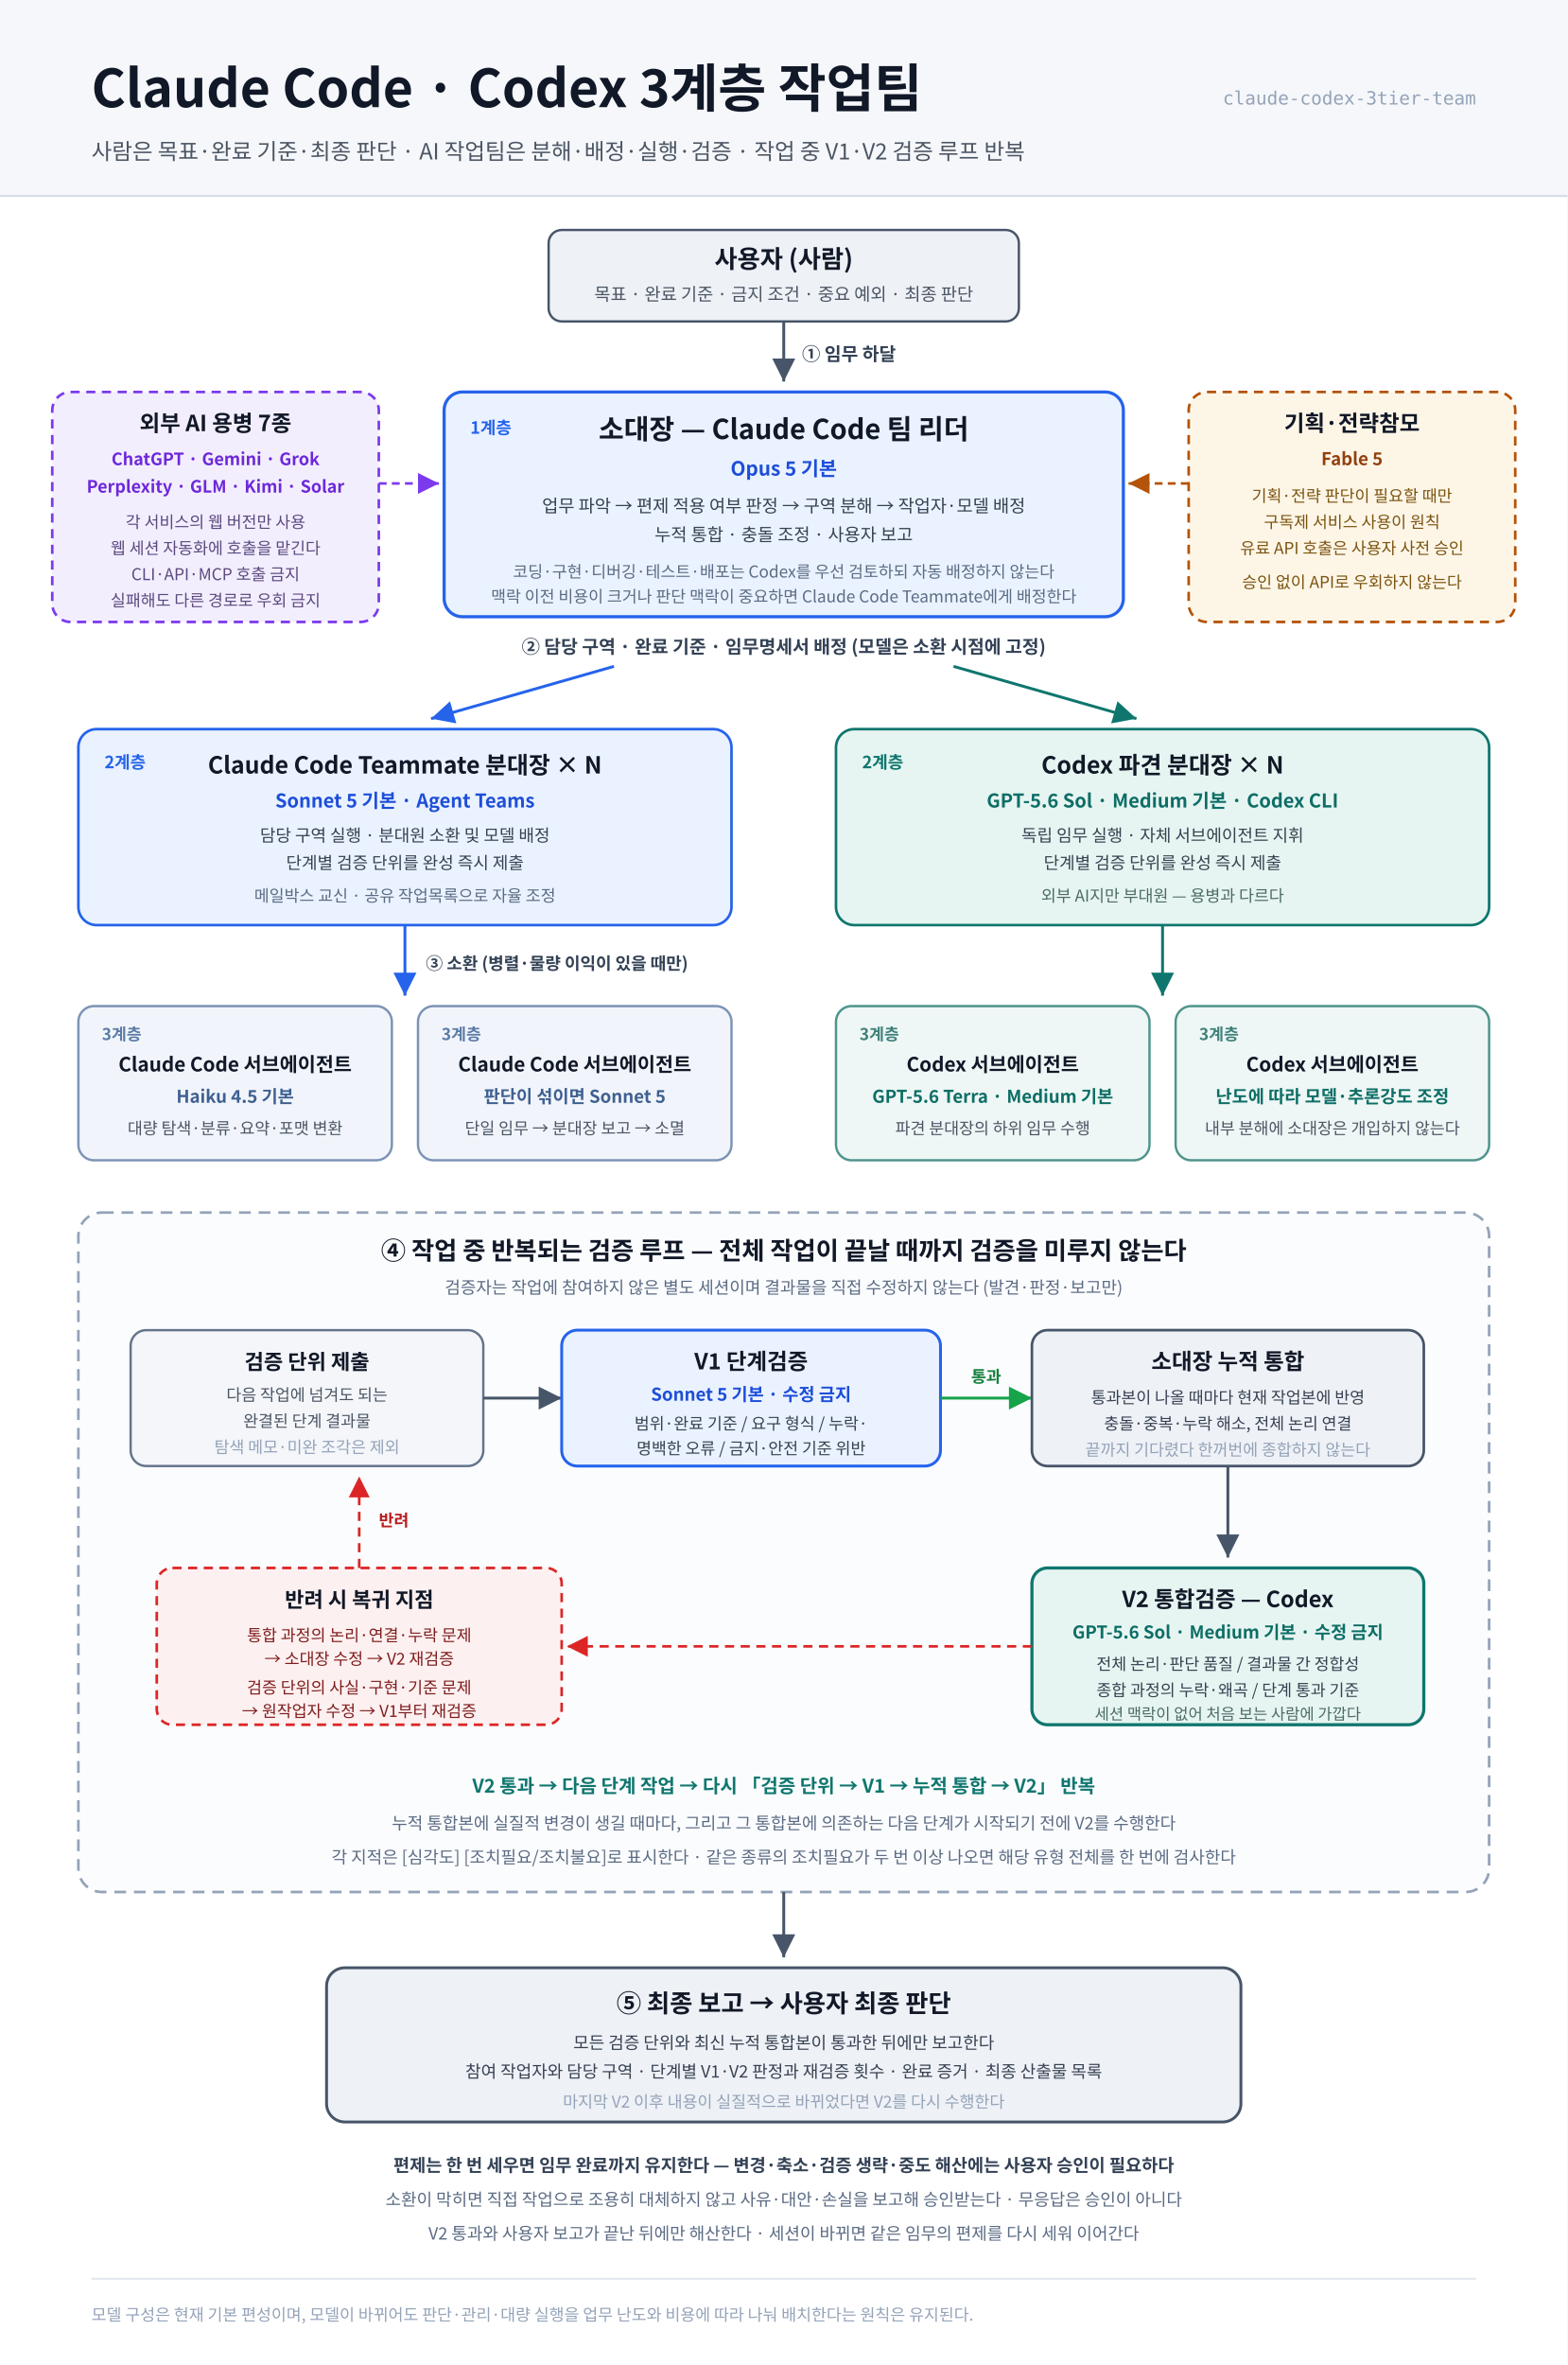
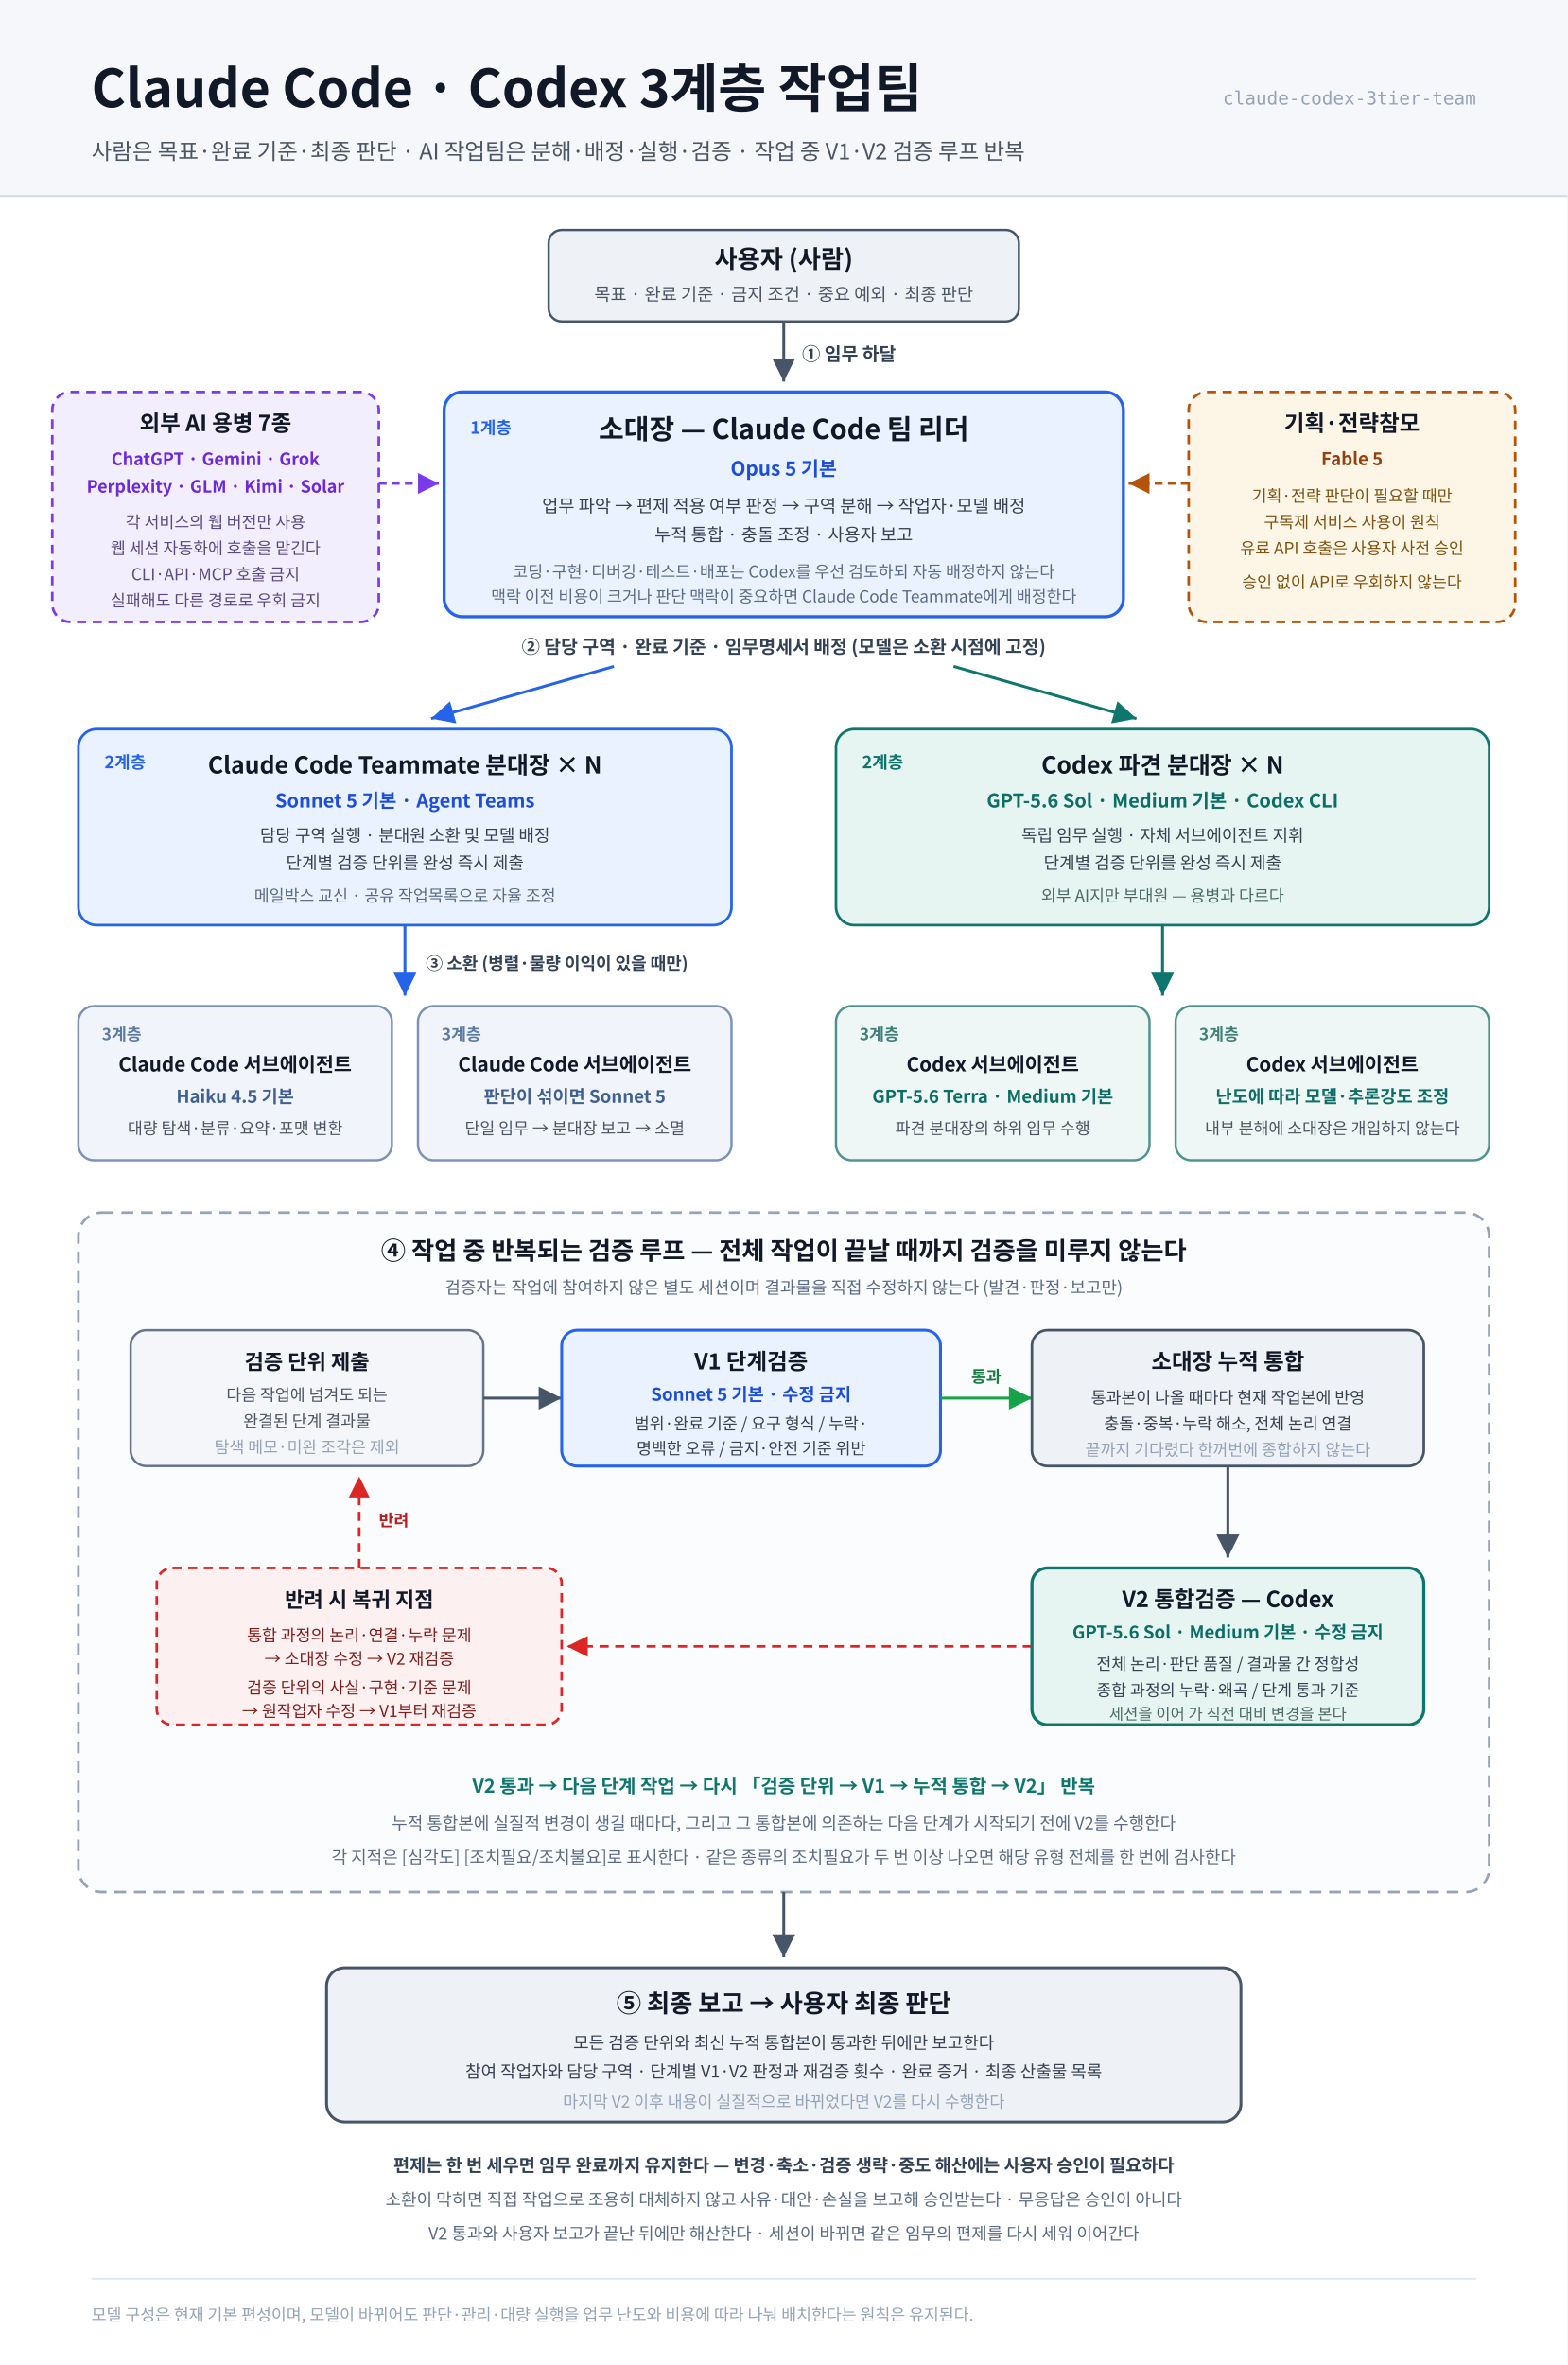
<svg xmlns="http://www.w3.org/2000/svg" width="1200" height="1810" viewBox="0 0 1200 1810" font-family="Pretendard, 'Noto Sans KR', 'Noto Sans CJK KR', 'Malgun Gothic', 'Apple SD Gothic Neo', sans-serif">
  <defs>
    <marker id="arrGray" markerWidth="10" markerHeight="10" refX="8" refY="4" orient="auto">
      <path d="M0,0 L8,4 L0,8 Z" fill="#475569" />
    </marker>
    <marker id="arrBlue" markerWidth="10" markerHeight="10" refX="8" refY="4" orient="auto">
      <path d="M0,0 L8,4 L0,8 Z" fill="#2563eb" />
    </marker>
    <marker id="arrTeal" markerWidth="10" markerHeight="10" refX="8" refY="4" orient="auto">
      <path d="M0,0 L8,4 L0,8 Z" fill="#0f766e" />
    </marker>
    <marker id="arrGreen" markerWidth="10" markerHeight="10" refX="8" refY="4" orient="auto">
      <path d="M0,0 L8,4 L0,8 Z" fill="#16a34a" />
    </marker>
    <marker id="arrGold" markerWidth="10" markerHeight="10" refX="8" refY="4" orient="auto">
      <path d="M0,0 L8,4 L0,8 Z" fill="#b45309" />
    </marker>
    <marker id="arrRed" markerWidth="10" markerHeight="10" refX="8" refY="4" orient="auto">
      <path d="M0,0 L8,4 L0,8 Z" fill="#dc2626" />
    </marker>
    <marker id="arrViolet" markerWidth="10" markerHeight="10" refX="8" refY="4" orient="auto">
      <path d="M0,0 L8,4 L0,8 Z" fill="#7c3aed" />
    </marker>
  </defs>
  <rect width="1200" height="1810" fill="#ffffff" />
  <rect x="0" y="0" width="1200" height="150" fill="#f5f7fa" />
  <line x1="0" y1="150" x2="1200" y2="150" stroke="#d5dbe4" stroke-width="1.5" />
  <text x="70" y="82" font-size="40" font-weight="700" fill="#111827">Claude Code · Codex 3계층 작업팀</text>
  <text x="70" y="122" font-size="17" fill="#4b5563">사람은 목표·완료 기준·최종 판단 · AI 작업팀은 분해·배정·실행·검증 · 작업 중 V1·V2 검증 루프 반복</text>
  <text x="1130" y="80" font-size="14" fill="#94a3b8" text-anchor="end" font-family="Consolas, monospace">claude-codex-3tier-team</text>
  <rect x="420" y="176" width="360" height="70" rx="10" fill="#eef1f6" stroke="#475569" stroke-width="1.8" />
  <text x="600" y="205" font-size="19" font-weight="700" fill="#111827" text-anchor="middle">사용자 (사람)</text>
  <text x="600" y="230" font-size="13.5" fill="#4b5563" text-anchor="middle">목표 · 완료 기준 · 금지 조건 · 중요 예외 · 최종 판단</text>
  <line x1="600" y1="246" x2="600" y2="292" stroke="#475569" stroke-width="2.2" marker-end="url(#arrGray)" />
  <text x="614" y="276" font-size="14" font-weight="600" fill="#334155">① 임무 하달</text>
  <rect x="40" y="300" width="250" height="176" rx="14" fill="#f3eefe" stroke="#7c3aed" stroke-width="2" stroke-dasharray="7 5" />
  <text x="165" y="330" font-size="17" font-weight="700" fill="#111827" text-anchor="middle">외부 AI 용병 7종</text>
  <text x="165" y="356" font-size="13" font-weight="700" fill="#6d28d9" text-anchor="middle">ChatGPT · Gemini · Grok</text>
  <text x="165" y="377" font-size="13" font-weight="700" fill="#6d28d9" text-anchor="middle">Perplexity · GLM · Kimi · Solar</text>
  <text x="165" y="404" font-size="12.5" fill="#5b4a7f" text-anchor="middle">각 서비스의 웹 버전만 사용</text>
  <text x="165" y="424" font-size="12.5" fill="#5b4a7f" text-anchor="middle">웹 세션 자동화에 호출을 맡긴다</text>
  <text x="165" y="444" font-size="12.5" fill="#5b4a7f" text-anchor="middle">CLI·API·MCP 호출 금지</text>
  <text x="165" y="464" font-size="12.5" fill="#5b4a7f" text-anchor="middle">실패해도 다른 경로로 우회 금지</text>
  <line x1="290" y1="370" x2="336" y2="370" stroke="#7c3aed" stroke-width="2" stroke-dasharray="6 4" marker-end="url(#arrViolet)" />
  <rect x="910" y="300" width="250" height="176" rx="14" fill="#fdf6e7" stroke="#b45309" stroke-width="2" stroke-dasharray="7 5" />
  <text x="1035" y="330" font-size="17" font-weight="700" fill="#111827" text-anchor="middle">기획·전략참모</text>
  <text x="1035" y="356" font-size="13.5" font-weight="700" fill="#92400e" text-anchor="middle">Fable 5</text>
  <text x="1035" y="384" font-size="12.5" fill="#7c5310" text-anchor="middle">기획·전략 판단이 필요할 때만</text>
  <text x="1035" y="404" font-size="12.5" fill="#7c5310" text-anchor="middle">구독제 서비스 사용이 원칙</text>
  <text x="1035" y="424" font-size="12.5" fill="#7c5310" text-anchor="middle">유료 API 호출은 사용자 사전 승인</text>
  <text x="1035" y="450" font-size="12.5" fill="#7c5310" text-anchor="middle">승인 없이 API로 우회하지 않는다</text>
  <line x1="910" y1="370" x2="864" y2="370" stroke="#b45309" stroke-width="2" stroke-dasharray="6 4" marker-end="url(#arrGold)" />
  <rect x="340" y="300" width="520" height="172" rx="14" fill="#eaf2ff" stroke="#2563eb" stroke-width="2.4" />
  <text x="360" y="332" font-size="13" font-weight="700" fill="#2563eb">1계층</text>
  <text x="600" y="336" font-size="21" font-weight="700" fill="#111827" text-anchor="middle">소대장 — Claude Code 팀 리더</text>
  <text x="600" y="364" font-size="15" font-weight="700" fill="#1d4ed8" text-anchor="middle">Opus 5 기본</text>
  <text x="600" y="392" font-size="13.5" fill="#374151" text-anchor="middle">업무 파악 → 편제 적용 여부 판정 → 구역 분해 → 작업자·모델 배정</text>
  <text x="600" y="414" font-size="13.5" fill="#374151" text-anchor="middle">누적 통합 · 충돌 조정 · 사용자 보고</text>
  <text x="600" y="442" font-size="12.5" fill="#5b6b83" text-anchor="middle">코딩·구현·디버깅·테스트·배포는 Codex를 우선 검토하되 자동 배정하지 않는다</text>
  <text x="600" y="461" font-size="12.5" fill="#5b6b83" text-anchor="middle">맥락 이전 비용이 크거나 판단 맥락이 중요하면 Claude Code Teammate에게 배정한다</text>
  <text x="600" y="500" font-size="14" font-weight="600" fill="#334155" text-anchor="middle">② 담당 구역 · 완료 기준 · 임무명세서 배정 (모델은 소환 시점에 고정)</text>
  <line x1="470" y1="510" x2="330" y2="550" stroke="#2563eb" stroke-width="2.2" marker-end="url(#arrBlue)" />
  <line x1="730" y1="510" x2="870" y2="550" stroke="#0f766e" stroke-width="2.2" marker-end="url(#arrTeal)" />
  <rect x="60" y="558" width="500" height="150" rx="14" fill="#eaf2ff" stroke="#2563eb" stroke-width="2" />
  <text x="80" y="588" font-size="13" font-weight="700" fill="#2563eb">2계층</text>
  <text x="310" y="592" font-size="18" font-weight="700" fill="#111827" text-anchor="middle">Claude Code Teammate 분대장 × N</text>
  <text x="310" y="618" font-size="14.5" font-weight="700" fill="#1d4ed8" text-anchor="middle">Sonnet 5 기본 · Agent Teams</text>
  <text x="310" y="644" font-size="13" fill="#374151" text-anchor="middle">담당 구역 실행 · 분대원 소환 및 모델 배정</text>
  <text x="310" y="665" font-size="13" fill="#374151" text-anchor="middle">단계별 검증 단위를 완성 즉시 제출</text>
  <text x="310" y="690" font-size="12.5" fill="#5b6b83" text-anchor="middle">메일박스 교신 · 공유 작업목록으로 자율 조정</text>
  <rect x="640" y="558" width="500" height="150" rx="14" fill="#e7f5f2" stroke="#0f766e" stroke-width="2" />
  <text x="660" y="588" font-size="13" font-weight="700" fill="#0f766e">2계층</text>
  <text x="890" y="592" font-size="18" font-weight="700" fill="#111827" text-anchor="middle">Codex 파견 분대장 × N</text>
  <text x="890" y="618" font-size="14.5" font-weight="700" fill="#0d6e66" text-anchor="middle">GPT-5.6 Sol · Medium 기본 · Codex CLI</text>
  <text x="890" y="644" font-size="13" fill="#374151" text-anchor="middle">독립 임무 실행 · 자체 서브에이전트 지휘</text>
  <text x="890" y="665" font-size="13" fill="#374151" text-anchor="middle">단계별 검증 단위를 완성 즉시 제출</text>
  <text x="890" y="690" font-size="12.5" fill="#4b6b66" text-anchor="middle">외부 AI지만 부대원 — 용병과 다르다</text>
  <line x1="310" y1="708" x2="310" y2="762" stroke="#2563eb" stroke-width="2.2" marker-end="url(#arrBlue)" />
  <line x1="890" y1="708" x2="890" y2="762" stroke="#0f766e" stroke-width="2.2" marker-end="url(#arrTeal)" />
  <text x="326" y="742" font-size="13" font-weight="600" fill="#334155">③ 소환 (병렬·물량 이익이 있을 때만)</text>
  <rect x="60" y="770" width="240" height="118" rx="12" fill="#f1f5fb" stroke="#7c93b5" stroke-width="1.8" />
  <text x="78" y="796" font-size="12.5" font-weight="700" fill="#5b7ba6">3계층</text>
  <text x="180" y="820" font-size="15" font-weight="700" fill="#111827" text-anchor="middle">Claude Code 서브에이전트</text>
  <text x="180" y="844" font-size="13.5" font-weight="700" fill="#3f6091" text-anchor="middle">Haiku 4.5 기본</text>
  <text x="180" y="868" font-size="12.5" fill="#4b5563" text-anchor="middle">대량 탐색·분류·요약·포맷 변환</text>
  <rect x="320" y="770" width="240" height="118" rx="12" fill="#f1f5fb" stroke="#7c93b5" stroke-width="1.8" />
  <text x="338" y="796" font-size="12.5" font-weight="700" fill="#5b7ba6">3계층</text>
  <text x="440" y="820" font-size="15" font-weight="700" fill="#111827" text-anchor="middle">Claude Code 서브에이전트</text>
  <text x="440" y="844" font-size="13.5" font-weight="700" fill="#3f6091" text-anchor="middle">판단이 섞이면 Sonnet 5</text>
  <text x="440" y="868" font-size="12.5" fill="#4b5563" text-anchor="middle">단일 임무 → 분대장 보고 → 소멸</text>
  <rect x="640" y="770" width="240" height="118" rx="12" fill="#eef7f5" stroke="#4f948c" stroke-width="1.8" />
  <text x="658" y="796" font-size="12.5" font-weight="700" fill="#3f8079">3계층</text>
  <text x="760" y="820" font-size="15" font-weight="700" fill="#111827" text-anchor="middle">Codex 서브에이전트</text>
  <text x="760" y="844" font-size="13.5" font-weight="700" fill="#0d6e66" text-anchor="middle">GPT-5.6 Terra · Medium 기본</text>
  <text x="760" y="868" font-size="12.5" fill="#4b5563" text-anchor="middle">파견 분대장의 하위 임무 수행</text>
  <rect x="900" y="770" width="240" height="118" rx="12" fill="#eef7f5" stroke="#4f948c" stroke-width="1.8" />
  <text x="918" y="796" font-size="12.5" font-weight="700" fill="#3f8079">3계층</text>
  <text x="1020" y="820" font-size="15" font-weight="700" fill="#111827" text-anchor="middle">Codex 서브에이전트</text>
  <text x="1020" y="844" font-size="13.5" font-weight="700" fill="#0d6e66" text-anchor="middle">난도에 따라 모델·추론강도 조정</text>
  <text x="1020" y="868" font-size="12.5" fill="#4b5563" text-anchor="middle">내부 분해에 소대장은 개입하지 않는다</text>
  <rect x="60" y="928" width="1080" height="520" rx="18" fill="#fbfcfe" stroke="#94a3b8" stroke-width="2" stroke-dasharray="9 6" />
  <text x="600" y="964" font-size="19" font-weight="700" fill="#111827" text-anchor="middle">④ 작업 중 반복되는 검증 루프 — 전체 작업이 끝날 때까지 검증을 미루지 않는다</text>
  <text x="600" y="990" font-size="13" fill="#5b6b83" text-anchor="middle">검증자는 작업에 참여하지 않은 별도 세션이며 결과물을 직접 수정하지 않는다 (발견·판정·보고만)</text>
  <rect x="100" y="1018" width="270" height="104" rx="12" fill="#f4f6fa" stroke="#64748b" stroke-width="1.8" />
  <text x="235" y="1048" font-size="16" font-weight="700" fill="#111827" text-anchor="middle">검증 단위 제출</text>
  <text x="235" y="1072" font-size="12.5" fill="#4b5563" text-anchor="middle">다음 작업에 넘겨도 되는</text>
  <text x="235" y="1092" font-size="12.5" fill="#4b5563" text-anchor="middle">완결된 단계 결과물</text>
  <text x="235" y="1112" font-size="12.5" fill="#94a3b8" text-anchor="middle">탐색 메모·미완 조각은 제외</text>
  <line x1="370" y1="1070" x2="430" y2="1070" stroke="#475569" stroke-width="2.2" marker-end="url(#arrGray)" />
  <rect x="430" y="1018" width="290" height="104" rx="12" fill="#eaf2ff" stroke="#2563eb" stroke-width="2.2" />
  <text x="575" y="1048" font-size="17" font-weight="700" fill="#111827" text-anchor="middle">V1 단계검증</text>
  <text x="575" y="1072" font-size="13.5" font-weight="700" fill="#1d4ed8" text-anchor="middle">Sonnet 5 기본 · 수정 금지</text>
  <text x="575" y="1094" font-size="12.5" fill="#374151" text-anchor="middle">범위·완료 기준 / 요구 형식 / 누락·</text>
  <text x="575" y="1113" font-size="12.5" fill="#374151" text-anchor="middle">명백한 오류 / 금지·안전 기준 위반</text>
  <line x1="720" y1="1070" x2="790" y2="1070" stroke="#16a34a" stroke-width="2.2" marker-end="url(#arrGreen)" />
  <text x="755" y="1058" font-size="12.5" font-weight="700" fill="#15803d" text-anchor="middle">통과</text>
  <rect x="790" y="1018" width="300" height="104" rx="12" fill="#eef1f6" stroke="#475569" stroke-width="2" />
  <text x="940" y="1048" font-size="17" font-weight="700" fill="#111827" text-anchor="middle">소대장 누적 통합</text>
  <text x="940" y="1074" font-size="12.5" fill="#374151" text-anchor="middle">통과본이 나올 때마다 현재 작업본에 반영</text>
  <text x="940" y="1094" font-size="12.5" fill="#374151" text-anchor="middle">충돌·중복·누락 해소, 전체 논리 연결</text>
  <text x="940" y="1114" font-size="12.5" fill="#94a3b8" text-anchor="middle">끝까지 기다렸다 한꺼번에 종합하지 않는다</text>
  <line x1="940" y1="1122" x2="940" y2="1192" stroke="#475569" stroke-width="2.2" marker-end="url(#arrGray)" />
  <rect x="790" y="1200" width="300" height="120" rx="12" fill="#e7f5f2" stroke="#0f766e" stroke-width="2.4" />
  <text x="940" y="1230" font-size="17" font-weight="700" fill="#111827" text-anchor="middle">V2 통합검증 — Codex</text>
  <text x="940" y="1254" font-size="13.5" font-weight="700" fill="#0d6e66" text-anchor="middle">GPT-5.6 Sol · Medium 기본 · 수정 금지</text>
  <text x="940" y="1278" font-size="12.5" fill="#374151" text-anchor="middle">전체 논리·판단 품질 / 결과물 간 정합성</text>
  <text x="940" y="1298" font-size="12.5" fill="#374151" text-anchor="middle">종합 과정의 누락·왜곡 / 단계 통과 기준</text>
-   <text x="940" y="1316" font-size="12" fill="#4b6b66" text-anchor="middle">세션 맥락이 없어 처음 보는 사람에 가깝다</text>
+   <text x="940" y="1316" font-size="12" fill="#4b6b66" text-anchor="middle">세션을 이어 가 직전 대비 변경을 본다</text>
  <path d="M790 1260 L434 1260" stroke="#dc2626" stroke-width="2" stroke-dasharray="7 5" fill="none" marker-end="url(#arrRed)" />
  <rect x="120" y="1200" width="310" height="120" rx="12" fill="#fdf0f0" stroke="#dc2626" stroke-width="2" stroke-dasharray="7 5" />
  <text x="275" y="1230" font-size="16" font-weight="700" fill="#111827" text-anchor="middle">반려 시 복귀 지점</text>
  <text x="275" y="1256" font-size="12.5" fill="#7f1d1d" text-anchor="middle">통합 과정의 논리·연결·누락 문제</text>
  <text x="275" y="1274" font-size="12.5" fill="#7f1d1d" text-anchor="middle">→ 소대장 수정 → V2 재검증</text>
  <text x="275" y="1296" font-size="12.5" fill="#7f1d1d" text-anchor="middle">검증 단위의 사실·구현·기준 문제</text>
  <text x="275" y="1314" font-size="12.5" fill="#7f1d1d" text-anchor="middle">→ 원작업자 수정 → V1부터 재검증</text>
  <path d="M275 1200 L275 1130" stroke="#dc2626" stroke-width="2" stroke-dasharray="7 5" fill="none" marker-end="url(#arrRed)" />
  <text x="290" y="1168" font-size="12.5" font-weight="700" fill="#b91c1c">반려</text>
  <text x="600" y="1372" font-size="14.5" font-weight="700" fill="#0f766e" text-anchor="middle">V2 통과 → 다음 단계 작업 → 다시 「검증 단위 → V1 → 누적 통합 → V2」 반복</text>
  <text x="600" y="1400" font-size="13" fill="#5b6b83" text-anchor="middle">누적 통합본에 실질적 변경이 생길 때마다, 그리고 그 통합본에 의존하는 다음 단계가 시작되기 전에 V2를 수행한다</text>
  <text x="600" y="1426" font-size="13" fill="#5b6b83" text-anchor="middle">각 지적은 [심각도] [조치필요/조치불요]로 표시한다 · 같은 종류의 조치필요가 두 번 이상 나오면 해당 유형 전체를 한 번에 검사한다</text>
  <line x1="600" y1="1448" x2="600" y2="1498" stroke="#475569" stroke-width="2.2" marker-end="url(#arrGray)" />
  <rect x="250" y="1506" width="700" height="118" rx="14" fill="#eef1f6" stroke="#475569" stroke-width="2.2" />
  <text x="600" y="1540" font-size="19" font-weight="700" fill="#111827" text-anchor="middle">⑤ 최종 보고 → 사용자 최종 판단</text>
  <text x="600" y="1568" font-size="13" fill="#374151" text-anchor="middle">모든 검증 단위와 최신 누적 통합본이 통과한 뒤에만 보고한다</text>
  <text x="600" y="1590" font-size="13" fill="#374151" text-anchor="middle">참여 작업자와 담당 구역 · 단계별 V1·V2 판정과 재검증 횟수 · 완료 증거 · 최종 산출물 목록</text>
  <text x="600" y="1613" font-size="12.5" fill="#94a3b8" text-anchor="middle">마지막 V2 이후 내용이 실질적으로 바뀌었다면 V2를 다시 수행한다</text>
  <text x="600" y="1662" font-size="13.5" font-weight="700" fill="#334155" text-anchor="middle">편제는 한 번 세우면 임무 완료까지 유지한다 — 변경·축소·검증 생략·중도 해산에는 사용자 승인이 필요하다</text>
  <text x="600" y="1688" font-size="13" fill="#5b6b83" text-anchor="middle">소환이 막히면 직접 작업으로 조용히 대체하지 않고 사유·대안·손실을 보고해 승인받는다 · 무응답은 승인이 아니다</text>
  <text x="600" y="1714" font-size="13" fill="#5b6b83" text-anchor="middle">V2 통과와 사용자 보고가 끝난 뒤에만 해산한다 · 세션이 바뀌면 같은 임무의 편제를 다시 세워 이어간다</text>
  <line x1="70" y1="1744" x2="1130" y2="1744" stroke="#e2e8f0" stroke-width="1.5" />
  <text x="70" y="1776" font-size="12.5" fill="#94a3b8">모델 구성은 현재 기본 편성이며, 모델이 바뀌어도 판단·관리·대량 실행을 업무 난도와 비용에 따라 나눠 배치한다는 원칙은 유지된다.</text>
</svg>
